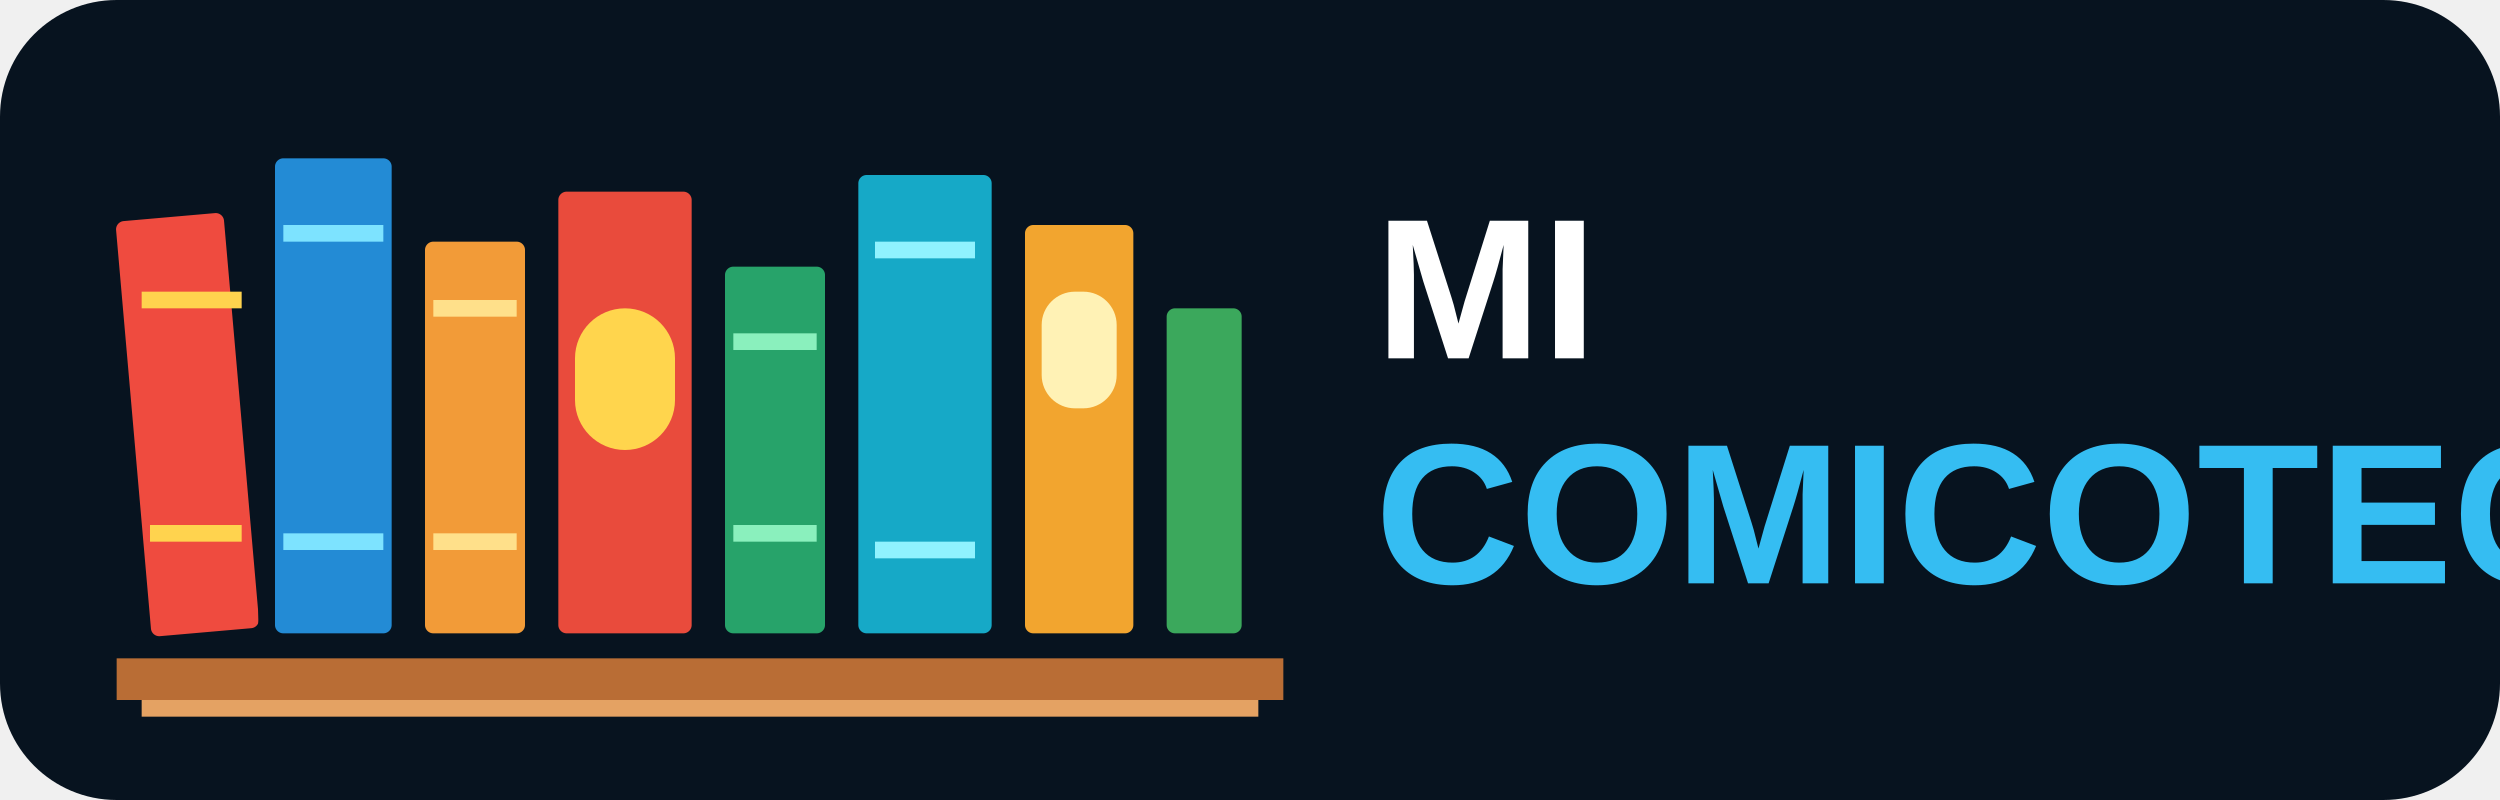
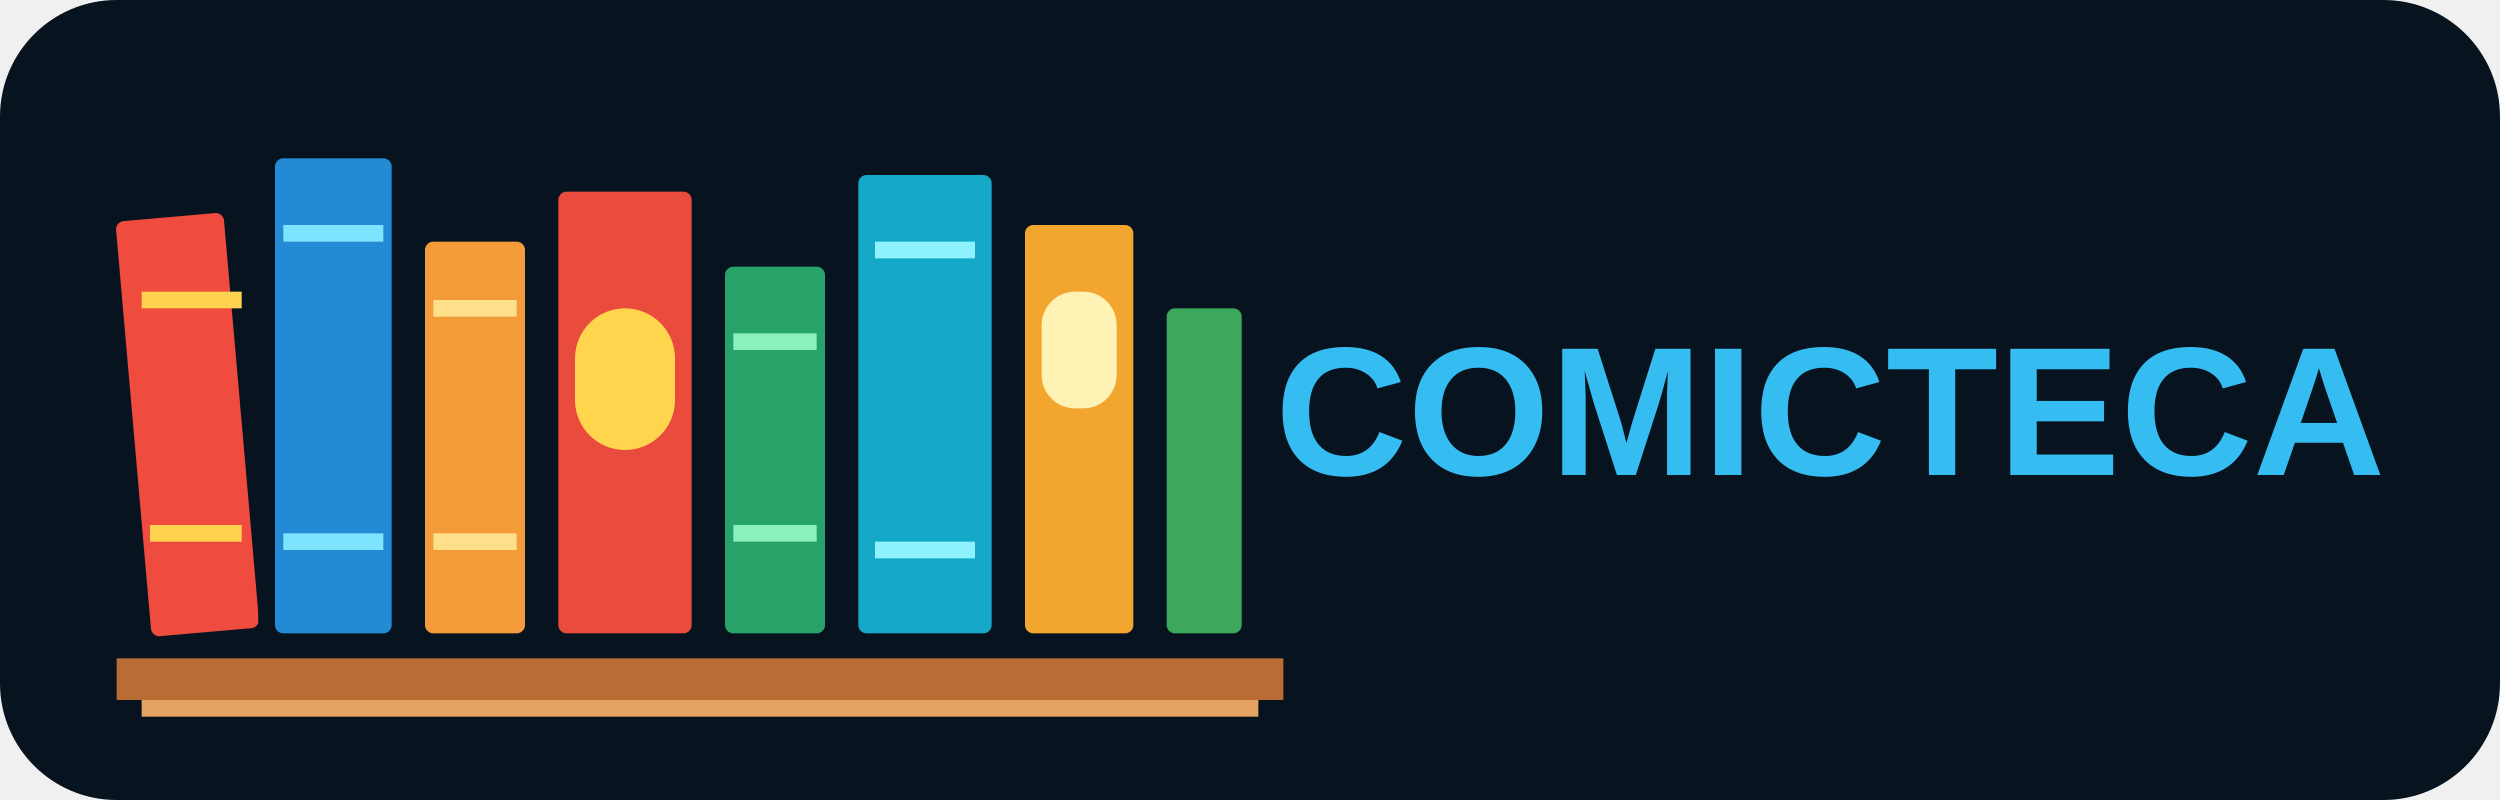
- <svg xmlns="http://www.w3.org/2000/svg" viewBox="0 0 300 96" role="img" aria-label="MI COMICOTECA">
+ <svg xmlns="http://www.w3.org/2000/svg" viewBox="0 0 300 96" role="img" aria-label="COMICTECA">
  <rect width="300" height="96" rx="14" fill="#07131f" />
  <g transform="translate(13 8)" stroke="#07131f" stroke-width="2" stroke-linejoin="round">
    <rect x="2" y="17" width="15" height="52" rx="2" fill="#ef4b3f" transform="rotate(-5 9 43)" />
    <path d="M4 28h12M5 56h11" stroke="#ffd34e" />
    <rect x="19" y="10" width="16" height="59" rx="2" fill="#238bd5" />
    <path d="M21 20h12M21 57h12" stroke="#7de3ff" />
    <rect x="37" y="20" width="14" height="49" rx="2" fill="#f29b38" />
    <path d="M39 29h10M39 57h10" stroke="#ffe08a" />
    <rect x="53" y="14" width="18" height="55" rx="2" fill="#e94b3c" />
    <rect x="56" y="29" width="12" height="17" rx="6" fill="#ffd54d" stroke="none" />
    <rect x="73" y="23" width="14" height="46" rx="2" fill="#27a36a" />
    <path d="M75 33h10M75 56h10" stroke="#8af0bd" />
    <rect x="89" y="12" width="18" height="57" rx="2" fill="#16a9c7" />
    <path d="M92 22h12M92 58h12" stroke="#8ff2ff" />
    <rect x="109" y="18" width="15" height="51" rx="2" fill="#f2a52f" />
    <rect x="112" y="27" width="9" height="14" rx="4" fill="#fff2b5" stroke="none" />
    <rect x="126" y="28" width="11" height="41" rx="2" fill="#3ba85c" />
    <path d="M0 70h142v7H0z" fill="#b96d35" />
    <path d="M4 77h134" stroke="#e4a263" stroke-width="2" />
  </g>
  <g font-family="Arial,Helvetica,sans-serif" font-weight="900">
-     <text x="165" y="43" fill="#fff" font-size="24">MI</text>
-     <text x="165" y="70" fill="#35bdf2" font-size="24">COMICOTECA</text>
+     <text x="153" y="57" fill="#35bdf2" font-size="22" textLength="137" lengthAdjust="spacingAndGlyphs">COMICTECA</text>
  </g>
</svg>
